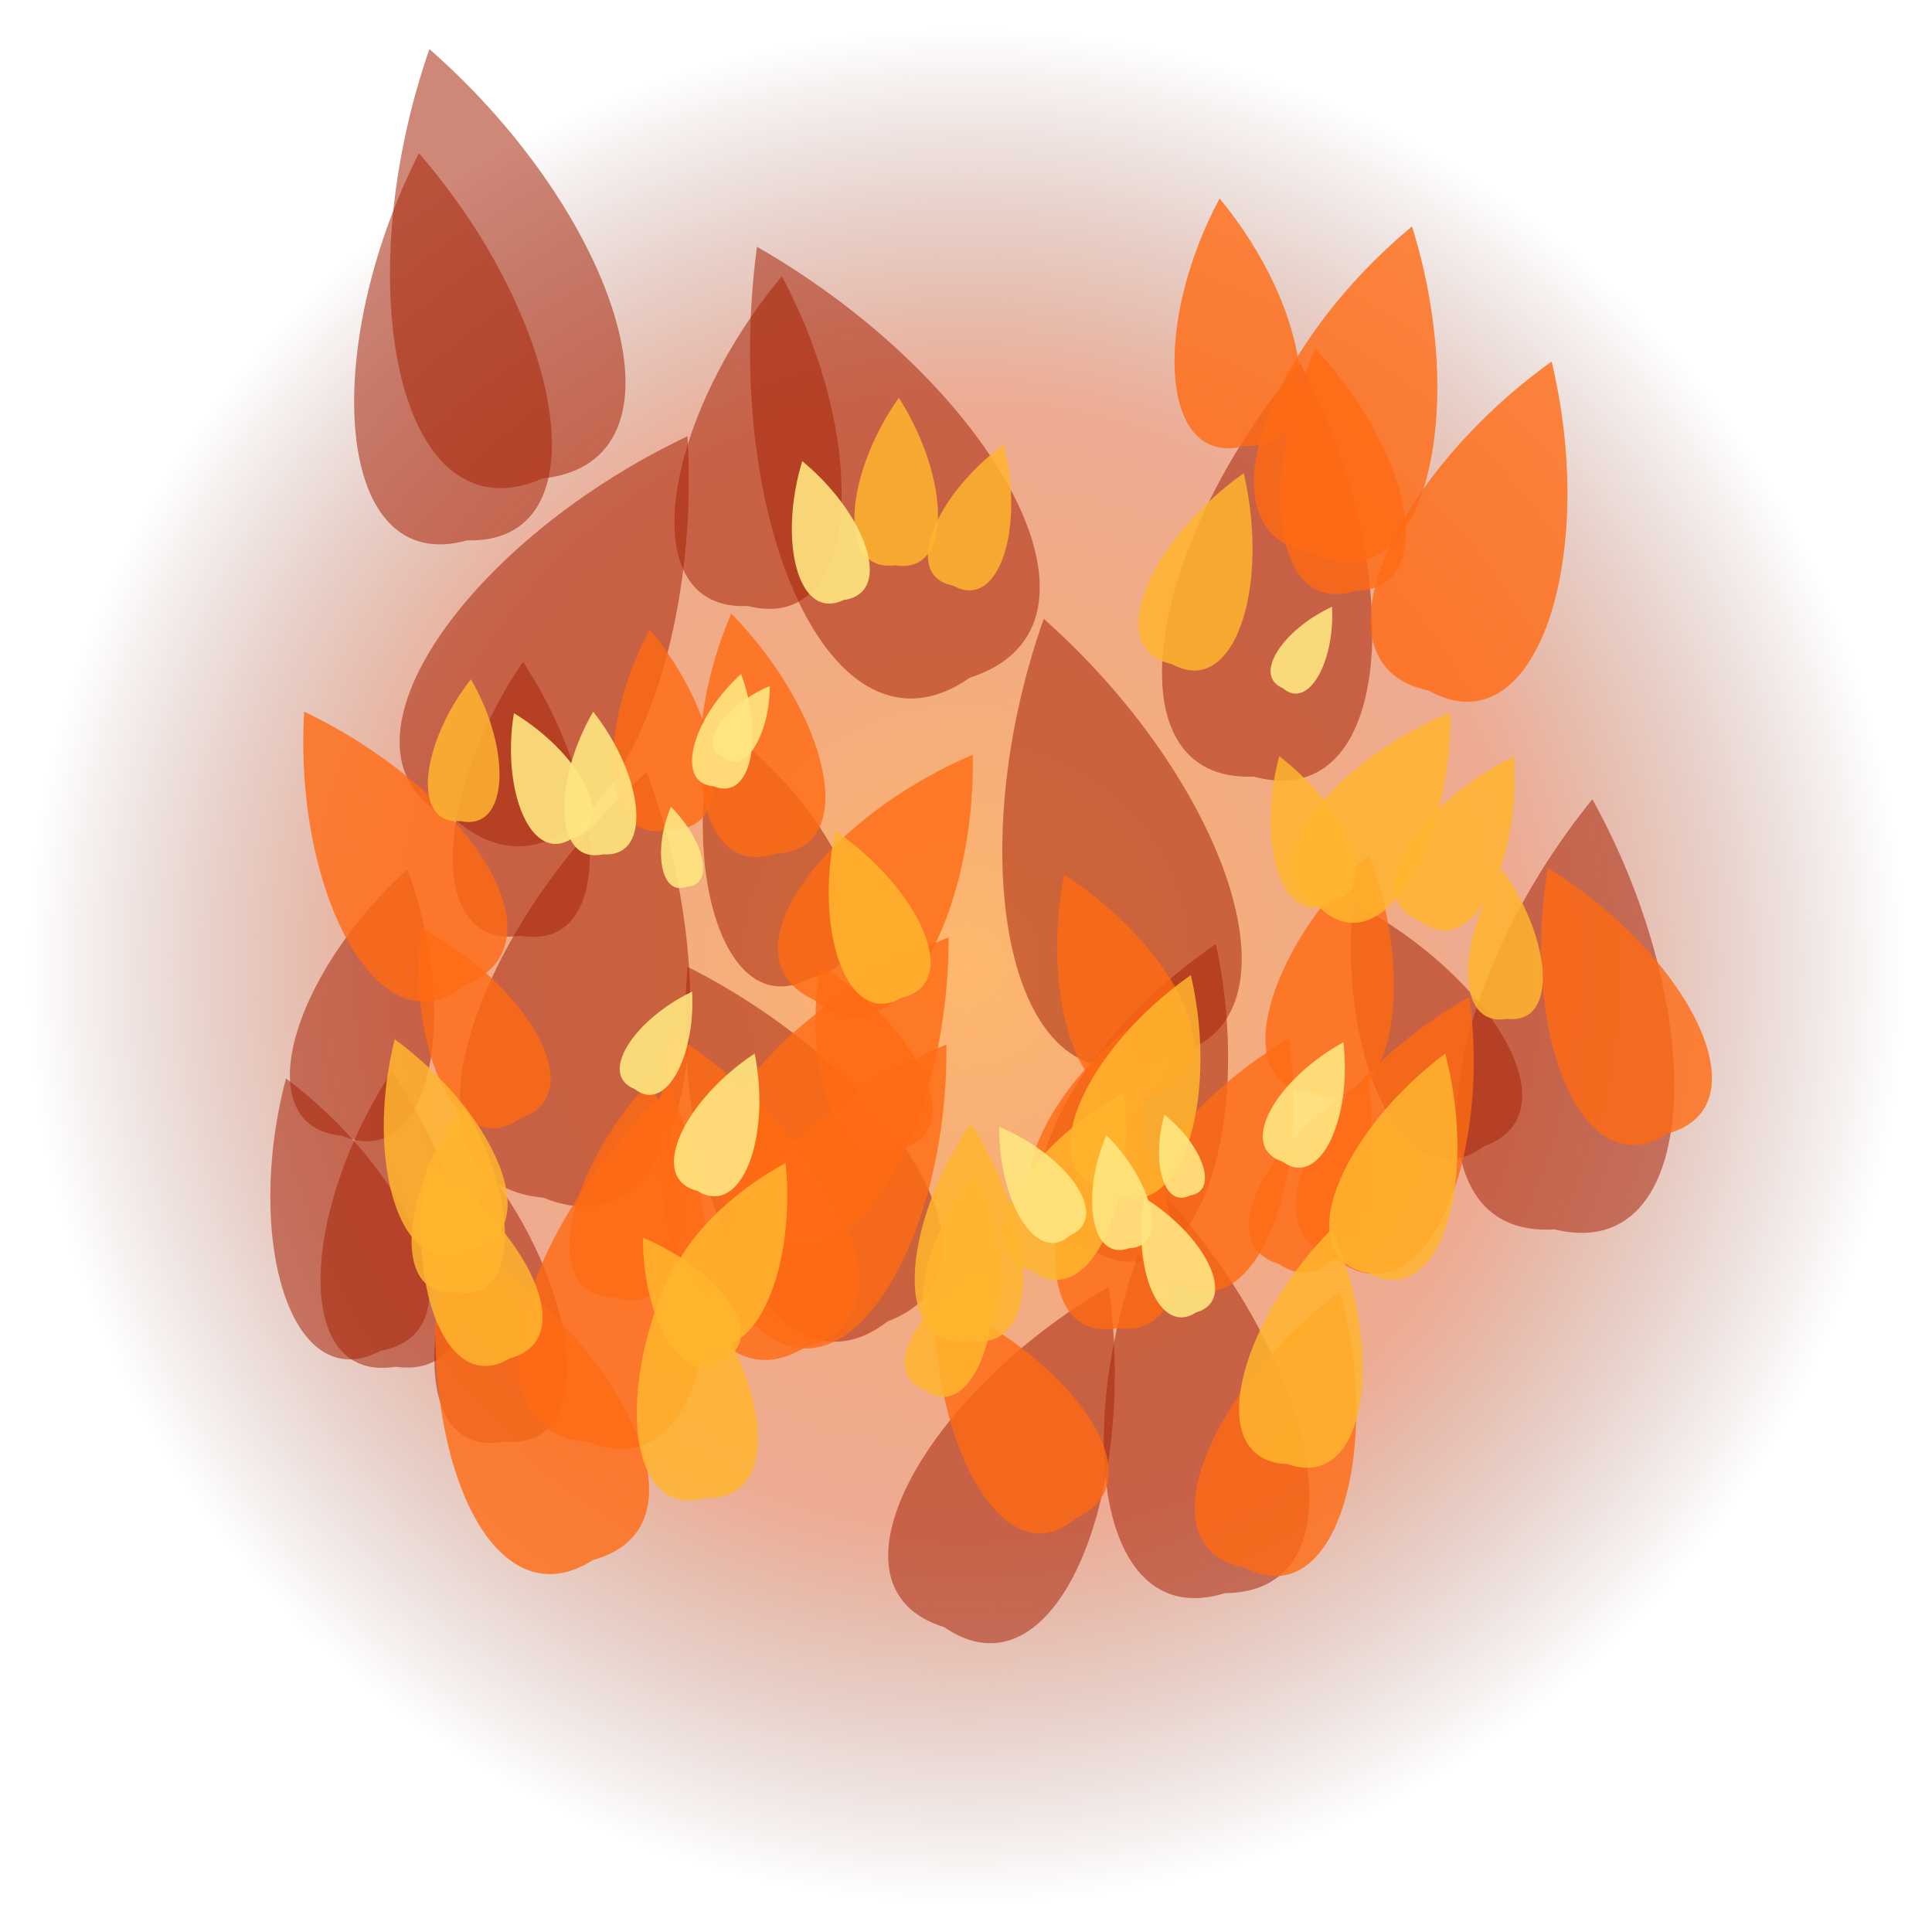
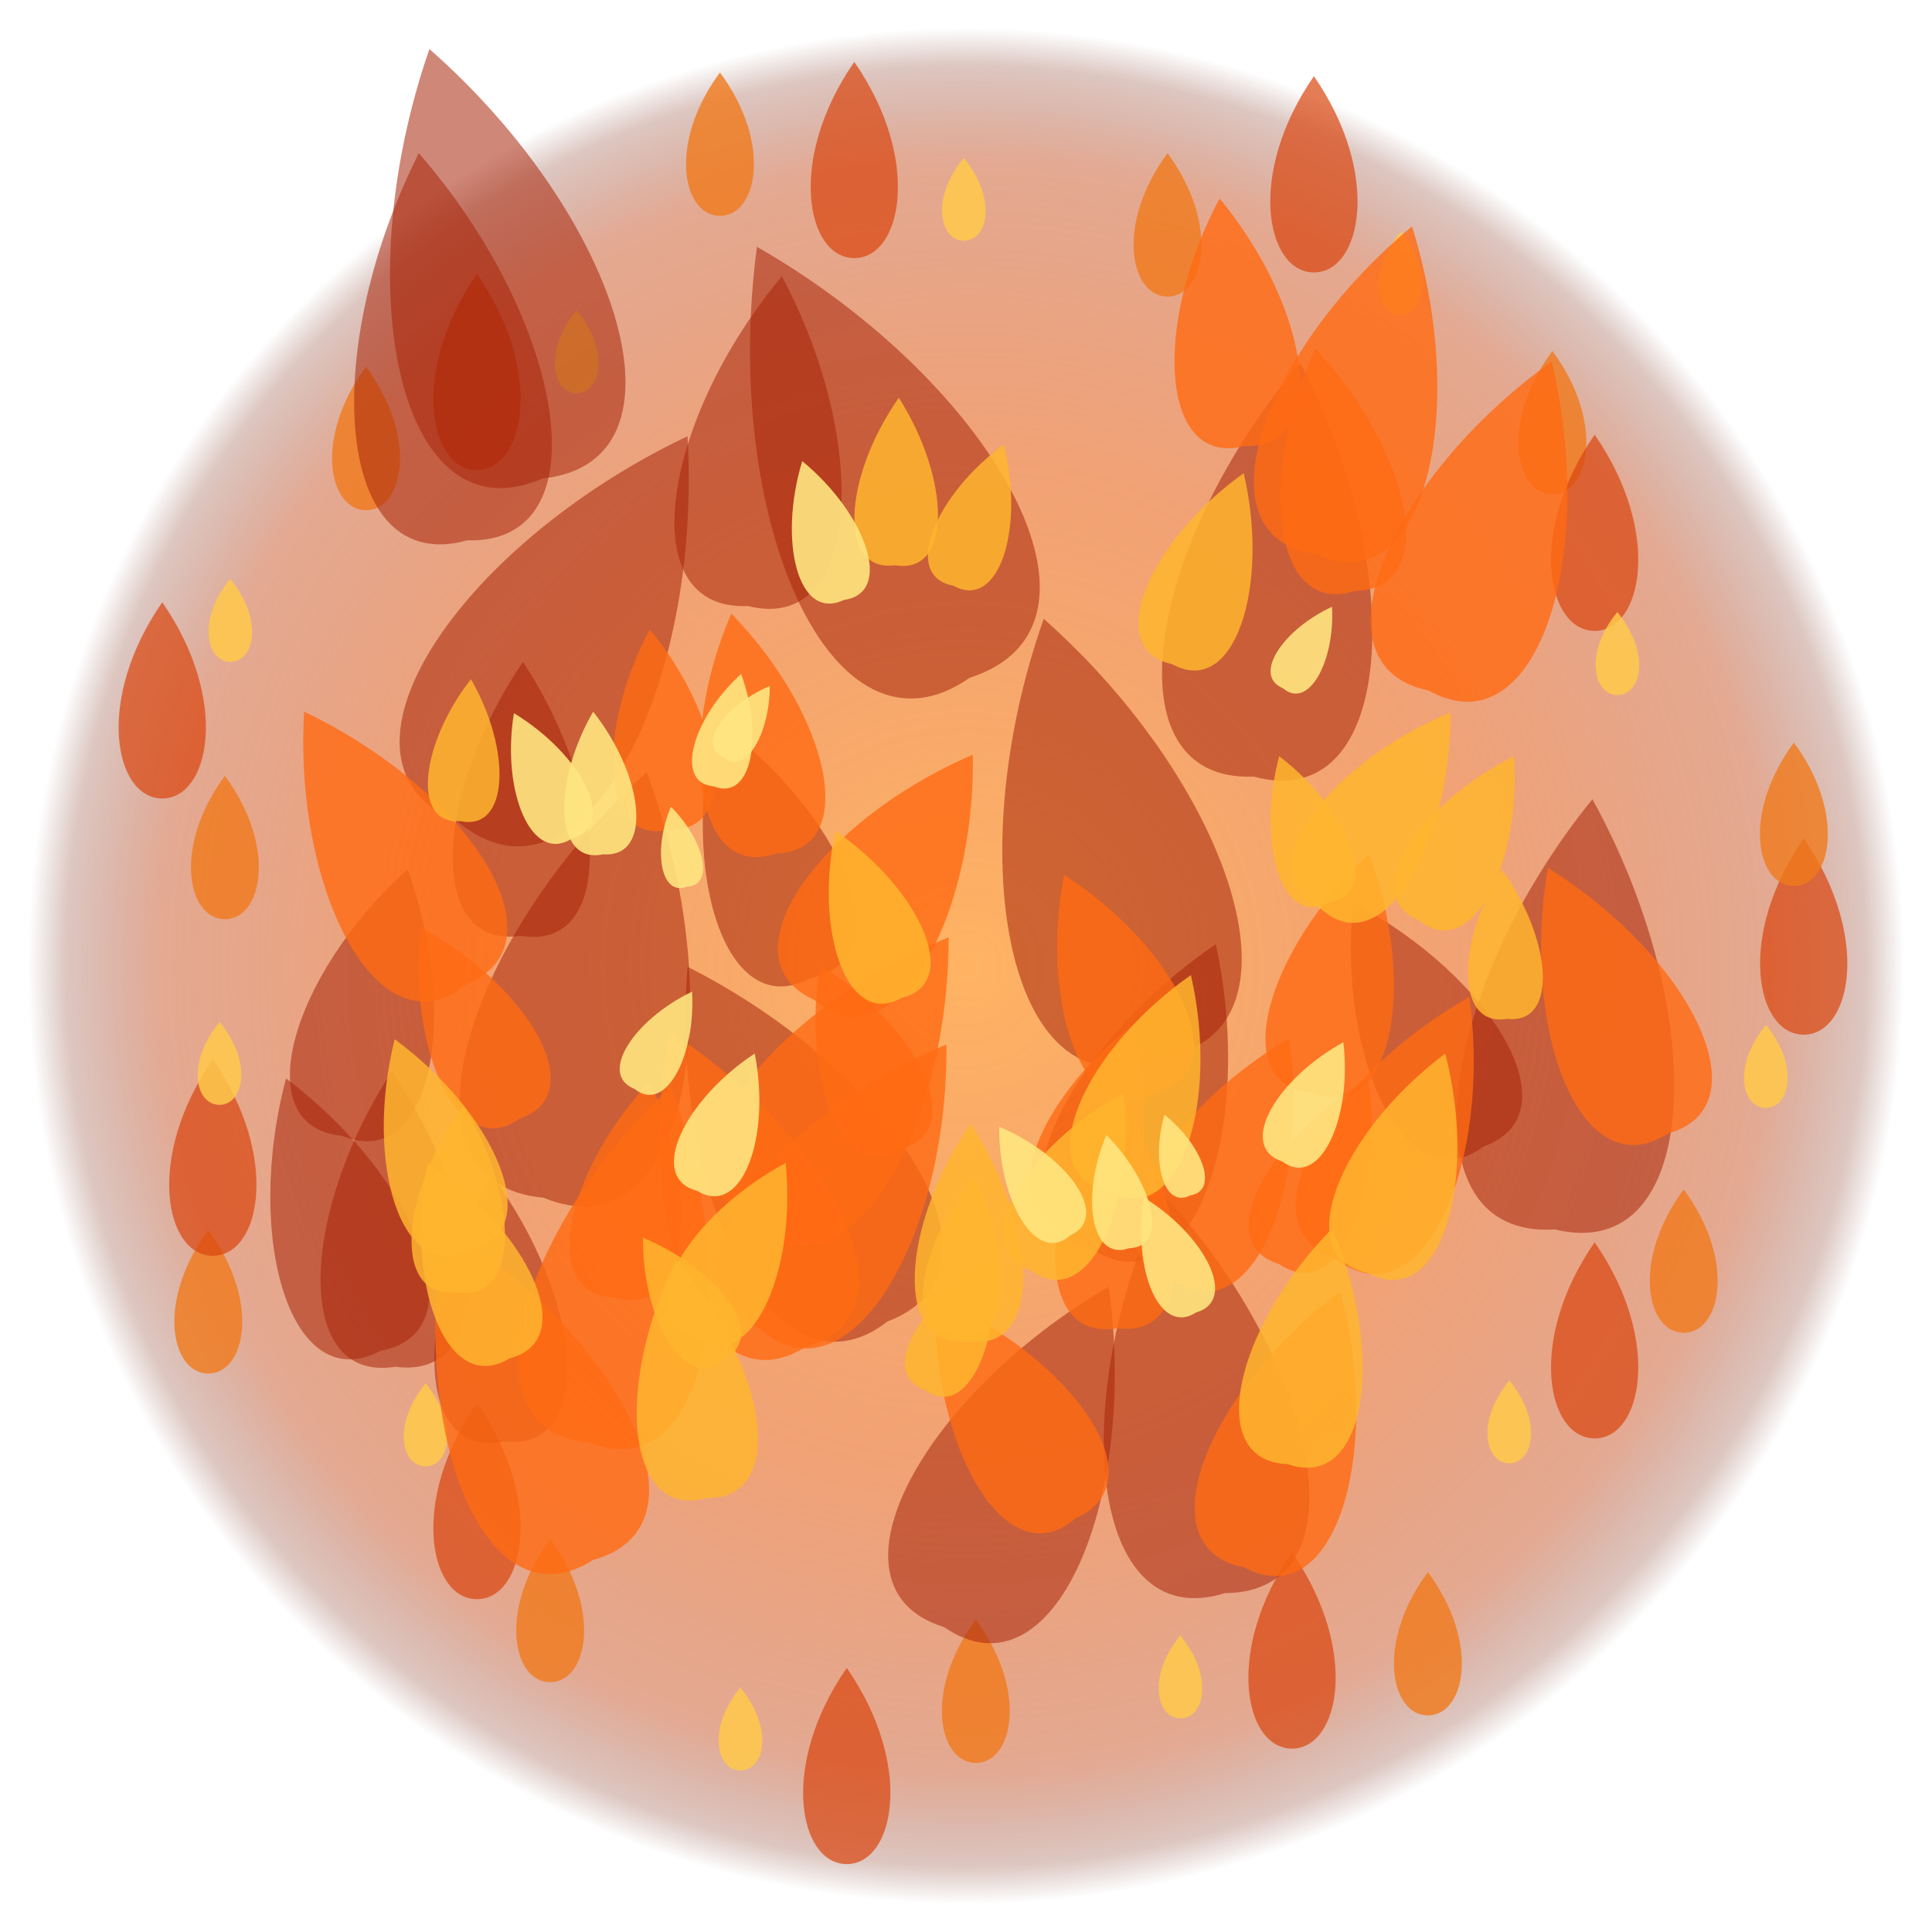
<svg xmlns="http://www.w3.org/2000/svg" width="256" height="256" viewBox="0 0 256 256">
  <defs>
    <radialGradient id="g" cx="50%" cy="50%" r="50%">
-       <stop offset="0" stop-color="#ff9a2e" stop-opacity="0.7" />
-       <stop offset="0.6" stop-color="#d9450f" stop-opacity="0.45" />
+       <stop offset="0" stop-color="#ff9a2e" stop-opacity="0.75" />
+       <stop offset="0.55" stop-color="#e8641a" stop-opacity="0.6" />
+       <stop offset="0.86" stop-color="#c2400d" stop-opacity="0.45" />
+       <stop offset="0.96" stop-color="#7a1d06" stop-opacity="0.25" />
      <stop offset="1" stop-color="#5a1405" stop-opacity="0" />
    </radialGradient>
  </defs>
  <circle cx="128" cy="128" r="126" fill="url(#g)" />
+   <path d="M239.0 111.1C248.0 124.1 245.3 137.1 239.0 137.1C232.7 137.1 230.0 124.1 239.0 111.1z" fill="#d9450f" fill-opacity="0.7" />
+   <path d="M234.0 135.8C238.5 141.3 237.1 146.8 234.0 146.8C230.8 146.8 229.5 141.3 234.0 135.8z" fill="#ffc94a" fill-opacity="0.85" />
+   <path d="M223.1 157.6C230.1 167.1 228.0 176.6 223.1 176.6C218.2 176.6 216.1 167.1 223.1 157.6z" fill="#f07a1c" fill-opacity="0.8" />
+   <path d="M211.3 164.6C220.3 177.6 217.6 190.6 211.3 190.6C205.0 190.6 202.3 177.6 211.3 164.6z" fill="#d9450f" fill-opacity="0.7" />
+   <path d="M200.0 182.9C204.5 188.4 203.1 193.9 200.0 193.9C196.8 193.9 195.5 188.4 200.0 182.9z" fill="#ffc94a" fill-opacity="0.85" />
+   <path d="M189.2 208.3C196.2 217.8 194.1 227.3 189.2 227.3C184.3 227.3 182.2 217.8 189.2 208.3z" fill="#f07a1c" fill-opacity="0.8" />
+   <path d="M171.2 205.7C180.2 218.7 177.5 231.7 171.2 231.7C164.9 231.7 162.2 218.7 171.2 205.7z" fill="#d9450f" fill-opacity="0.7" />
+   <path d="M156.4 216.7C160.9 222.2 159.6 227.7 156.4 227.7C153.3 227.7 151.9 222.2 156.4 216.7z" fill="#ffc94a" fill-opacity="0.85" />
+   <path d="M129.3 214.6C136.3 224.1 134.2 233.6 129.3 233.6C124.4 233.6 122.3 224.1 129.3 214.6z" fill="#f07a1c" fill-opacity="0.8" />
+   <path d="M112.2 221.0C121.2 234.0 118.5 247.0 112.2 247.0C105.9 247.0 103.2 234.0 112.2 221.0z" fill="#d9450f" fill-opacity="0.7" />
+   <path d="M98.1 223.6C102.6 229.1 101.3 234.6 98.1 234.6C95.0 234.6 93.6 229.1 98.1 223.6z" fill="#ffc94a" fill-opacity="0.85" />
+   <path d="M72.9 203.9C79.9 213.4 77.8 222.9 72.9 222.9C68.0 222.9 65.9 213.4 72.9 203.9z" fill="#f07a1c" fill-opacity="0.8" />
+   <path d="M63.2 185.9C72.2 198.9 69.5 211.9 63.2 211.9C56.9 211.9 54.2 198.9 63.2 185.9z" fill="#d9450f" fill-opacity="0.7" />
+   <path d="M56.4 183.3C60.9 188.8 59.5 194.3 56.4 194.3C53.2 194.3 51.9 188.8 56.4 183.3z" fill="#ffc94a" fill-opacity="0.85" />
+   <path d="M27.6 163.0C34.6 172.5 32.5 182.0 27.6 182.0C22.7 182.0 20.6 172.5 27.6 163.0z" fill="#f07a1c" fill-opacity="0.8" />
+   <path d="M28.2 140.4C37.2 153.4 34.5 166.4 28.2 166.4C21.9 166.4 19.2 153.4 28.2 140.4z" fill="#d9450f" fill-opacity="0.7" />
+   <path d="M29.1 135.4C33.6 140.9 32.2 146.4 29.1 146.4C25.9 146.4 24.6 140.9 29.1 135.4z" fill="#ffc94a" fill-opacity="0.85" />
+   <path d="M29.8 102.8C36.8 112.3 34.7 121.8 29.8 121.8C24.9 121.8 22.8 112.3 29.8 102.8z" fill="#f07a1c" fill-opacity="0.8" />
+   <path d="M21.5 79.8C30.5 92.8 27.8 105.8 21.5 105.8C15.2 105.8 12.5 92.8 21.5 79.8z" fill="#d9450f" fill-opacity="0.7" />
+   <path d="M30.5 76.7C35.0 82.2 33.7 87.7 30.5 87.7C27.4 87.7 26.0 82.2 30.5 76.7z" fill="#ffc94a" fill-opacity="0.85" />
+   <path d="M48.5 48.6C55.5 58.1 53.4 67.6 48.5 67.6C43.6 67.6 41.5 58.1 48.5 48.6z" fill="#f07a1c" fill-opacity="0.8" />
+   <path d="M63.2 36.3C72.2 49.3 69.5 62.3 63.2 62.3C56.9 62.3 54.2 49.3 63.2 36.3z" fill="#d9450f" fill-opacity="0.7" />
+   <path d="M76.4 41.1C80.9 46.6 79.6 52.1 76.4 52.1C73.3 52.1 71.9 46.6 76.4 41.1z" fill="#ffc94a" fill-opacity="0.85" />
+   <path d="M95.4 9.6C102.4 19.1 100.3 28.6 95.4 28.6C90.5 28.6 88.4 19.1 95.4 9.6z" fill="#f07a1c" fill-opacity="0.8" />
+   <path d="M113.2 8.2C122.2 21.2 119.5 34.2 113.2 34.2C106.9 34.2 104.2 21.2 113.2 8.2z" fill="#d9450f" fill-opacity="0.7" />
+   <path d="M127.7 20.9C132.2 26.4 130.9 31.9 127.7 31.9C124.6 31.9 123.2 26.4 127.7 20.9z" fill="#ffc94a" fill-opacity="0.85" />
+   <path d="M154.7 20.3C161.7 29.8 159.6 39.3 154.7 39.3C149.8 39.3 147.7 29.8 154.7 20.3z" fill="#f07a1c" fill-opacity="0.8" />
+   <path d="M174.1 10.1C183.1 23.1 180.4 36.1 174.1 36.1C167.8 36.1 165.1 23.1 174.1 10.1z" fill="#d9450f" fill-opacity="0.7" />
+   <path d="M185.6 30.7C190.1 36.2 188.7 41.7 185.6 41.7C182.4 41.7 181.1 36.2 185.6 30.7z" fill="#ffc94a" fill-opacity="0.85" />
+   <path d="M205.7 46.5C212.7 56.0 210.6 65.5 205.7 65.5C200.8 65.5 198.7 56.0 205.7 46.5z" fill="#f07a1c" fill-opacity="0.8" />
+   <path d="M211.3 57.6C220.3 70.6 217.6 83.6 211.3 83.6C205.0 83.6 202.3 70.6 211.3 57.6z" fill="#d9450f" fill-opacity="0.7" />
+   <path d="M214.3 81.1C218.8 86.6 217.5 92.1 214.3 92.1C211.2 92.1 209.8 86.6 214.3 81.1z" fill="#ffc94a" fill-opacity="0.85" />
+   <path d="M237.7 98.4C244.7 107.9 242.6 117.4 237.7 117.4C232.8 117.4 230.7 107.9 237.7 98.4z" fill="#f07a1c" fill-opacity="0.8" />
  <path d="M91.1 128.1C118.6 142.0 135.3 168.4 117.6 175.1C102.7 186.7 88.7 158.8 91.1 128.1z" fill="#a8260a" fill-opacity="0.55" />
  <path d="M69.3 87.7C80.7 105.0 81.6 126.1 69.0 124.0C56.3 125.8 57.6 104.8 69.3 87.7z" fill="#a8260a" fill-opacity="0.55" />
  <path d="M179.3 119.6C197.8 129.4 208.7 147.6 196.6 151.9C186.3 159.6 177.2 140.4 179.3 119.6z" fill="#a8260a" fill-opacity="0.55" />
  <path d="M37.9 142.9C55.3 156.0 63.6 176.6 50.4 179.0C38.5 185.3 32.3 164.0 37.9 142.9z" fill="#a8260a" fill-opacity="0.55" />
  <path d="M55.5 20.3C74.9 42.6 80.1 72.1 61.9 71.6C44.4 76.5 42.2 46.7 55.5 20.3z" fill="#a8260a" fill-opacity="0.55" />
  <path d="M138.3 82.0C163.9 104.7 174.3 137.9 153.3 140.1C133.9 148.4 126.9 114.3 138.3 82.0z" fill="#a8260a" fill-opacity="0.55" />
  <path d="M161.1 125.1C166.4 149.5 158.2 173.5 144.9 165.7C129.9 162.2 140.5 139.2 161.1 125.1z" fill="#a8260a" fill-opacity="0.55" />
  <path d="M154.1 158.2C174.8 180.6 181.1 211.0 162.3 211.1C144.4 216.7 141.2 185.8 154.1 158.2z" fill="#a8260a" fill-opacity="0.55" />
  <path d="M94.8 95.5C111.6 107.6 119.9 127.0 107.4 129.6C96.2 135.7 89.9 115.6 94.8 95.5z" fill="#a8260a" fill-opacity="0.55" />
  <path d="M103.6 36.6C115.4 58.7 114.1 84.1 99.1 80.3C83.7 81.0 87.6 55.8 103.6 36.6z" fill="#a8260a" fill-opacity="0.55" />
  <path d="M85.7 102.3C97.2 133.4 90.9 166.5 72.0 158.7C51.6 156.9 61.2 124.6 85.7 102.3z" fill="#a8260a" fill-opacity="0.55" />
  <path d="M146.9 170.5C150.9 198.8 139.6 225.6 125.1 215.6C108.2 210.4 122.2 184.9 146.9 170.5z" fill="#a8260a" fill-opacity="0.55" />
  <path d="M100.3 32.7C131.9 50.8 149.8 83.0 128.5 89.8C110.2 102.6 95.5 68.7 100.3 32.7z" fill="#a8260a" fill-opacity="0.55" />
  <path d="M51.9 142.0C64.6 160.4 66.0 183.0 52.4 181.1C38.8 183.3 39.7 160.7 51.9 142.0z" fill="#a8260a" fill-opacity="0.55" />
  <path d="M211.0 105.9C226.8 134.5 225.5 167.7 206.0 162.9C185.9 164.2 190.4 131.3 211.0 105.9z" fill="#a8260a" fill-opacity="0.55" />
  <path d="M172.3 48.1C186.8 76.1 184.8 108.0 166.1 102.9C146.7 103.7 151.9 72.1 172.3 48.1z" fill="#a8260a" fill-opacity="0.55" />
  <path d="M91.1 57.8C93.1 91.7 77.0 122.2 60.8 109.0C41.4 101.2 60.4 72.4 91.1 57.8z" fill="#a8260a" fill-opacity="0.55" />
  <path d="M54.0 115.2C61.1 134.7 57.1 155.4 45.3 150.5C32.6 149.3 38.6 129.1 54.0 115.2z" fill="#a8260a" fill-opacity="0.55" />
  <path d="M56.9 6.5C82.2 28.7 92.5 61.2 71.9 63.4C52.9 71.7 45.9 38.2 56.9 6.5z" fill="#a8260a" fill-opacity="0.55" />
  <path d="M65.2 155.8C77.2 172.0 79.1 192.3 66.8 191.0C54.7 193.5 54.8 173.0 65.2 155.8z" fill="#a8260a" fill-opacity="0.55" />
  <path d="M150.0 135.9C154.3 151.2 149.9 166.8 141.2 162.4C131.5 160.7 137.4 145.6 150.0 135.9z" fill="#ff6a13" fill-opacity="0.8" />
  <path d="M170.8 137.6C173.7 157.7 165.8 176.7 155.4 169.7C143.5 166.0 153.3 147.9 170.8 137.6z" fill="#ff6a13" fill-opacity="0.8" />
  <path d="M194.7 132.1C197.7 154.2 188.6 175.0 177.4 167.1C164.3 162.9 175.3 143.1 194.7 132.1z" fill="#ff6a13" fill-opacity="0.8" />
  <path d="M161.6 26.3C173.6 40.8 176.5 59.6 164.9 59.1C153.7 62.0 152.7 42.9 161.6 26.3z" fill="#ff6a13" fill-opacity="0.8" />
  <path d="M58.9 162.5C82.3 177.2 95.0 202.2 78.6 206.7C64.2 215.9 54.1 189.7 58.9 162.5z" fill="#ff6a13" fill-opacity="0.8" />
  <path d="M147.4 144.1C157.8 159.1 159.1 177.5 148.0 176.0C136.9 177.9 137.5 159.4 147.4 144.1z" fill="#ff6a13" fill-opacity="0.8" />
  <path d="M86.1 83.4C95.8 95.1 98.1 110.4 88.7 109.9C79.6 112.2 78.9 96.8 86.1 83.4z" fill="#ff6a13" fill-opacity="0.8" />
  <path d="M88.9 144.0C98.7 169.8 93.7 197.4 78.0 191.1C61.0 189.8 68.7 162.8 88.9 144.0z" fill="#ff6a13" fill-opacity="0.8" />
  <path d="M40.3 94.3C61.9 104.6 75.4 124.9 61.7 130.5C50.3 139.8 38.9 118.3 40.3 94.3z" fill="#ff6a13" fill-opacity="0.8" />
  <path d="M205.6 47.9C211.8 73.8 203.6 99.5 189.3 91.5C173.3 88.2 184.0 63.4 205.6 47.9z" fill="#ff6a13" fill-opacity="0.8" />
  <path d="M86.1 143.3C93.0 158.3 91.1 175.0 81.5 171.9C71.3 171.8 74.8 155.4 86.1 143.3z" fill="#ff6a13" fill-opacity="0.8" />
  <path d="M141.0 115.9C156.0 125.6 164.0 141.9 153.3 144.7C144.0 150.5 137.6 133.5 141.0 115.9z" fill="#ff6a13" fill-opacity="0.8" />
  <path d="M108.7 127.9C121.6 136.0 128.5 149.7 119.5 152.2C111.7 157.2 106.1 142.9 108.7 127.9z" fill="#ff6a13" fill-opacity="0.8" />
  <path d="M181.3 143.0C183.5 158.3 177.4 172.9 169.5 167.5C160.3 164.7 167.9 150.8 181.3 143.0z" fill="#ff6a13" fill-opacity="0.8" />
  <path d="M96.9 81.3C109.8 94.5 114.2 112.7 102.8 113.1C92.1 116.8 89.6 98.2 96.9 81.3z" fill="#ff6a13" fill-opacity="0.8" />
  <path d="M125.7 124.2C125.7 150.4 112.0 173.2 100.1 162.3C85.5 155.4 101.4 134.1 125.7 124.2z" fill="#ff6a13" fill-opacity="0.8" />
  <path d="M55.8 122.9C70.1 130.7 78.4 145.0 68.9 148.2C60.8 154.1 53.9 139.1 55.8 122.9z" fill="#ff6a13" fill-opacity="0.8" />
  <path d="M88.7 136.7C110.6 150.8 122.2 174.5 106.7 178.5C93.1 187.0 83.9 162.3 88.7 136.7z" fill="#ff6a13" fill-opacity="0.8" />
  <path d="M205.1 115.0C223.8 126.6 234.0 146.6 221.0 150.2C209.6 157.6 201.4 136.8 205.1 115.0z" fill="#ff6a13" fill-opacity="0.8" />
  <path d="M128.9 100.0C129.3 122.1 118.1 141.5 107.9 132.5C95.5 126.9 108.6 108.7 128.9 100.0z" fill="#ff6a13" fill-opacity="0.8" />
  <path d="M174.3 46.2C187.0 59.8 191.0 78.2 179.5 78.3C168.6 81.8 166.6 63.1 174.3 46.2z" fill="#ff6a13" fill-opacity="0.8" />
  <path d="M177.6 171.1C183.3 192.5 176.9 214.1 164.9 207.7C151.5 205.2 159.9 184.4 177.6 171.1z" fill="#ff6a13" fill-opacity="0.8" />
  <path d="M125.4 138.4C125.7 164.1 112.4 186.6 100.6 176.0C86.2 169.4 101.7 148.3 125.4 138.4z" fill="#ff6a13" fill-opacity="0.8" />
  <path d="M187.1 30.0C194.8 54.7 188.7 80.2 174.3 73.4C158.5 71.2 167.2 46.5 187.1 30.0z" fill="#ff6a13" fill-opacity="0.8" />
  <path d="M123.9 171.9C142.1 179.9 153.7 196.3 142.5 201.2C133.3 209.2 123.4 191.7 123.9 171.9z" fill="#ff6a13" fill-opacity="0.8" />
  <path d="M181.4 113.2C187.9 130.5 184.5 149.1 173.9 144.8C162.5 143.9 167.8 125.8 181.4 113.2z" fill="#ff6a13" fill-opacity="0.8" />
  <path d="M192.2 94.4C192.3 112.2 183.1 127.8 175.0 120.4C165.0 115.8 175.8 101.2 192.2 94.4z" fill="#ffb52e" fill-opacity="0.85" />
  <path d="M169.5 100.2C178.8 107.3 183.2 118.4 176.1 119.6C169.7 123.0 166.5 111.5 169.5 100.2z" fill="#ffb52e" fill-opacity="0.85" />
  <path d="M148.9 144.8C150.6 159.9 144.2 173.8 136.7 168.4C127.8 165.3 135.6 152.1 148.9 144.8z" fill="#ffb52e" fill-opacity="0.85" />
  <path d="M164.8 62.7C168.3 77.7 163.6 92.6 155.3 88.0C146.0 86.0 152.3 71.6 164.8 62.7z" fill="#ffb52e" fill-opacity="0.85" />
  <path d="M191.5 139.6C195.9 156.6 190.9 173.7 181.3 168.7C170.7 166.6 177.5 150.1 191.5 139.6z" fill="#ffb52e" fill-opacity="0.85" />
  <path d="M133.0 58.9C135.8 69.9 132.4 81.0 126.3 77.6C119.4 76.3 123.9 65.6 133.0 58.9z" fill="#ffb52e" fill-opacity="0.85" />
  <path d="M89.6 167.0C101.5 180.6 104.7 198.7 93.6 198.5C82.8 201.5 81.5 183.2 89.6 167.0z" fill="#ffb52e" fill-opacity="0.85" />
  <path d="M56.7 154.1C70.0 163.0 77.0 177.6 67.5 180.0C59.1 185.1 53.5 169.8 56.7 154.1z" fill="#ffb52e" fill-opacity="0.85" />
  <path d="M157.8 129.2C161.7 146.2 156.2 163.2 146.8 157.8C136.3 155.5 143.5 139.2 157.8 129.2z" fill="#ffb52e" fill-opacity="0.85" />
  <path d="M176.5 162.8C183.7 179.5 181.1 197.7 170.6 194.0C159.4 193.6 163.8 175.7 176.5 162.8z" fill="#ffb52e" fill-opacity="0.85" />
  <path d="M85.2 164.0C95.4 168.3 102.0 177.2 95.8 180.1C90.8 184.6 85.1 175.0 85.2 164.0z" fill="#ffb52e" fill-opacity="0.85" />
  <path d="M200.6 100.2C201.6 114.5 195.0 127.5 188.1 122.0C179.9 118.8 187.8 106.6 200.6 100.2z" fill="#ffb52e" fill-opacity="0.85" />
  <path d="M52.3 137.7C65.9 147.7 72.5 163.5 62.3 165.5C53.2 170.4 48.2 154.1 52.3 137.7z" fill="#ffb52e" fill-opacity="0.85" />
  <path d="M129.1 156.0C134.7 166.5 134.0 178.6 126.9 176.8C119.6 177.1 121.5 165.2 129.1 156.0z" fill="#ffb52e" fill-opacity="0.85" />
  <path d="M131.6 167.2C132.7 178.1 128.0 188.2 122.6 184.2C116.2 181.9 121.9 172.3 131.6 167.2z" fill="#ffb52e" fill-opacity="0.85" />
  <path d="M104.1 154.1C105.6 168.9 99.3 182.5 92.0 177.1C83.4 174.1 91.0 161.2 104.1 154.1z" fill="#ffb52e" fill-opacity="0.85" />
  <path d="M61.4 146.5C68.8 158.5 69.0 172.8 60.4 171.2C51.8 172.1 53.1 157.9 61.4 146.5z" fill="#ffb52e" fill-opacity="0.85" />
  <path d="M110.7 110.1C121.9 117.8 127.6 130.3 119.5 132.2C112.3 136.4 107.8 123.4 110.7 110.1z" fill="#ffb52e" fill-opacity="0.85" />
  <path d="M199.0 115.2C205.6 124.3 206.6 135.8 199.7 135.0C192.8 136.2 193.0 124.7 199.0 115.2z" fill="#ffb52e" fill-opacity="0.85" />
  <path d="M119.1 52.7C125.9 63.4 126.3 76.2 118.6 74.9C110.9 75.9 111.8 63.1 119.1 52.7z" fill="#ffb52e" fill-opacity="0.85" />
  <path d="M62.4 90.0C67.8 99.3 67.5 110.2 61.0 108.8C54.4 109.3 55.8 98.4 62.4 90.0z" fill="#ffb52e" fill-opacity="0.85" />
  <path d="M128.6 148.9C137.6 162.6 138.3 179.3 128.3 177.7C118.3 179.1 119.3 162.5 128.6 148.9z" fill="#ffb52e" fill-opacity="0.85" />
  <path d="M78.6 94.3C85.3 102.8 86.6 113.7 79.9 113.2C73.4 114.6 73.2 103.6 78.6 94.3z" fill="#ffe680" fill-opacity="0.9" />
  <path d="M98.2 89.3C101.2 97.5 99.6 106.2 94.6 104.2C89.3 103.8 91.7 95.2 98.2 89.3z" fill="#ffe680" fill-opacity="0.9" />
  <path d="M91.7 131.4C92.2 139.9 88.2 147.6 84.1 144.3C79.2 142.4 84.0 135.1 91.7 131.4z" fill="#ffe680" fill-opacity="0.9" />
  <path d="M106.3 61.1C114.8 68.1 118.5 78.6 111.8 79.5C105.7 82.4 103.1 71.6 106.3 61.1z" fill="#ffe680" fill-opacity="0.9" />
  <path d="M68.1 94.5C77.0 99.9 82.0 109.3 75.8 111.1C70.4 114.6 66.4 104.8 68.1 94.5z" fill="#ffe680" fill-opacity="0.9" />
  <path d="M154.3 147.7C159.3 151.7 161.6 157.8 157.7 158.4C154.2 160.2 152.5 153.9 154.3 147.7z" fill="#ffe680" fill-opacity="0.9" />
  <path d="M178.0 138.1C179.2 148.2 174.9 157.6 169.9 153.9C163.9 151.9 169.1 143.0 178.0 138.1z" fill="#ffe680" fill-opacity="0.9" />
  <path d="M151.6 158.7C159.7 163.7 164.1 172.3 158.5 173.9C153.6 177.1 150.0 168.1 151.6 158.7z" fill="#ffe680" fill-opacity="0.9" />
  <path d="M176.5 80.4C176.9 87.6 173.4 94.1 170.0 91.2C165.9 89.5 170.0 83.4 176.5 80.4z" fill="#ffe680" fill-opacity="0.9" />
  <path d="M100.0 139.6C102.2 150.7 98.3 161.4 92.4 157.8C85.7 156.1 90.6 145.8 100.0 139.6z" fill="#ffe680" fill-opacity="0.9" />
  <path d="M146.6 150.4C152.8 156.6 155.0 165.2 149.6 165.4C144.5 167.2 143.2 158.4 146.6 150.4z" fill="#ffe680" fill-opacity="0.9" />
  <path d="M132.4 149.3C141.4 153.1 147.3 161.2 141.8 163.7C137.3 167.7 132.3 159.1 132.4 149.3z" fill="#ffe680" fill-opacity="0.9" />
  <path d="M88.9 106.9C93.3 111.3 94.8 117.3 91.0 117.5C87.5 118.8 86.5 112.6 88.9 106.9z" fill="#ffe680" fill-opacity="0.9" />
  <path d="M102.0 90.9C102.0 97.3 98.7 102.9 95.8 100.3C92.2 98.7 96.1 93.4 102.0 90.9z" fill="#ffe680" fill-opacity="0.9" />
</svg>
